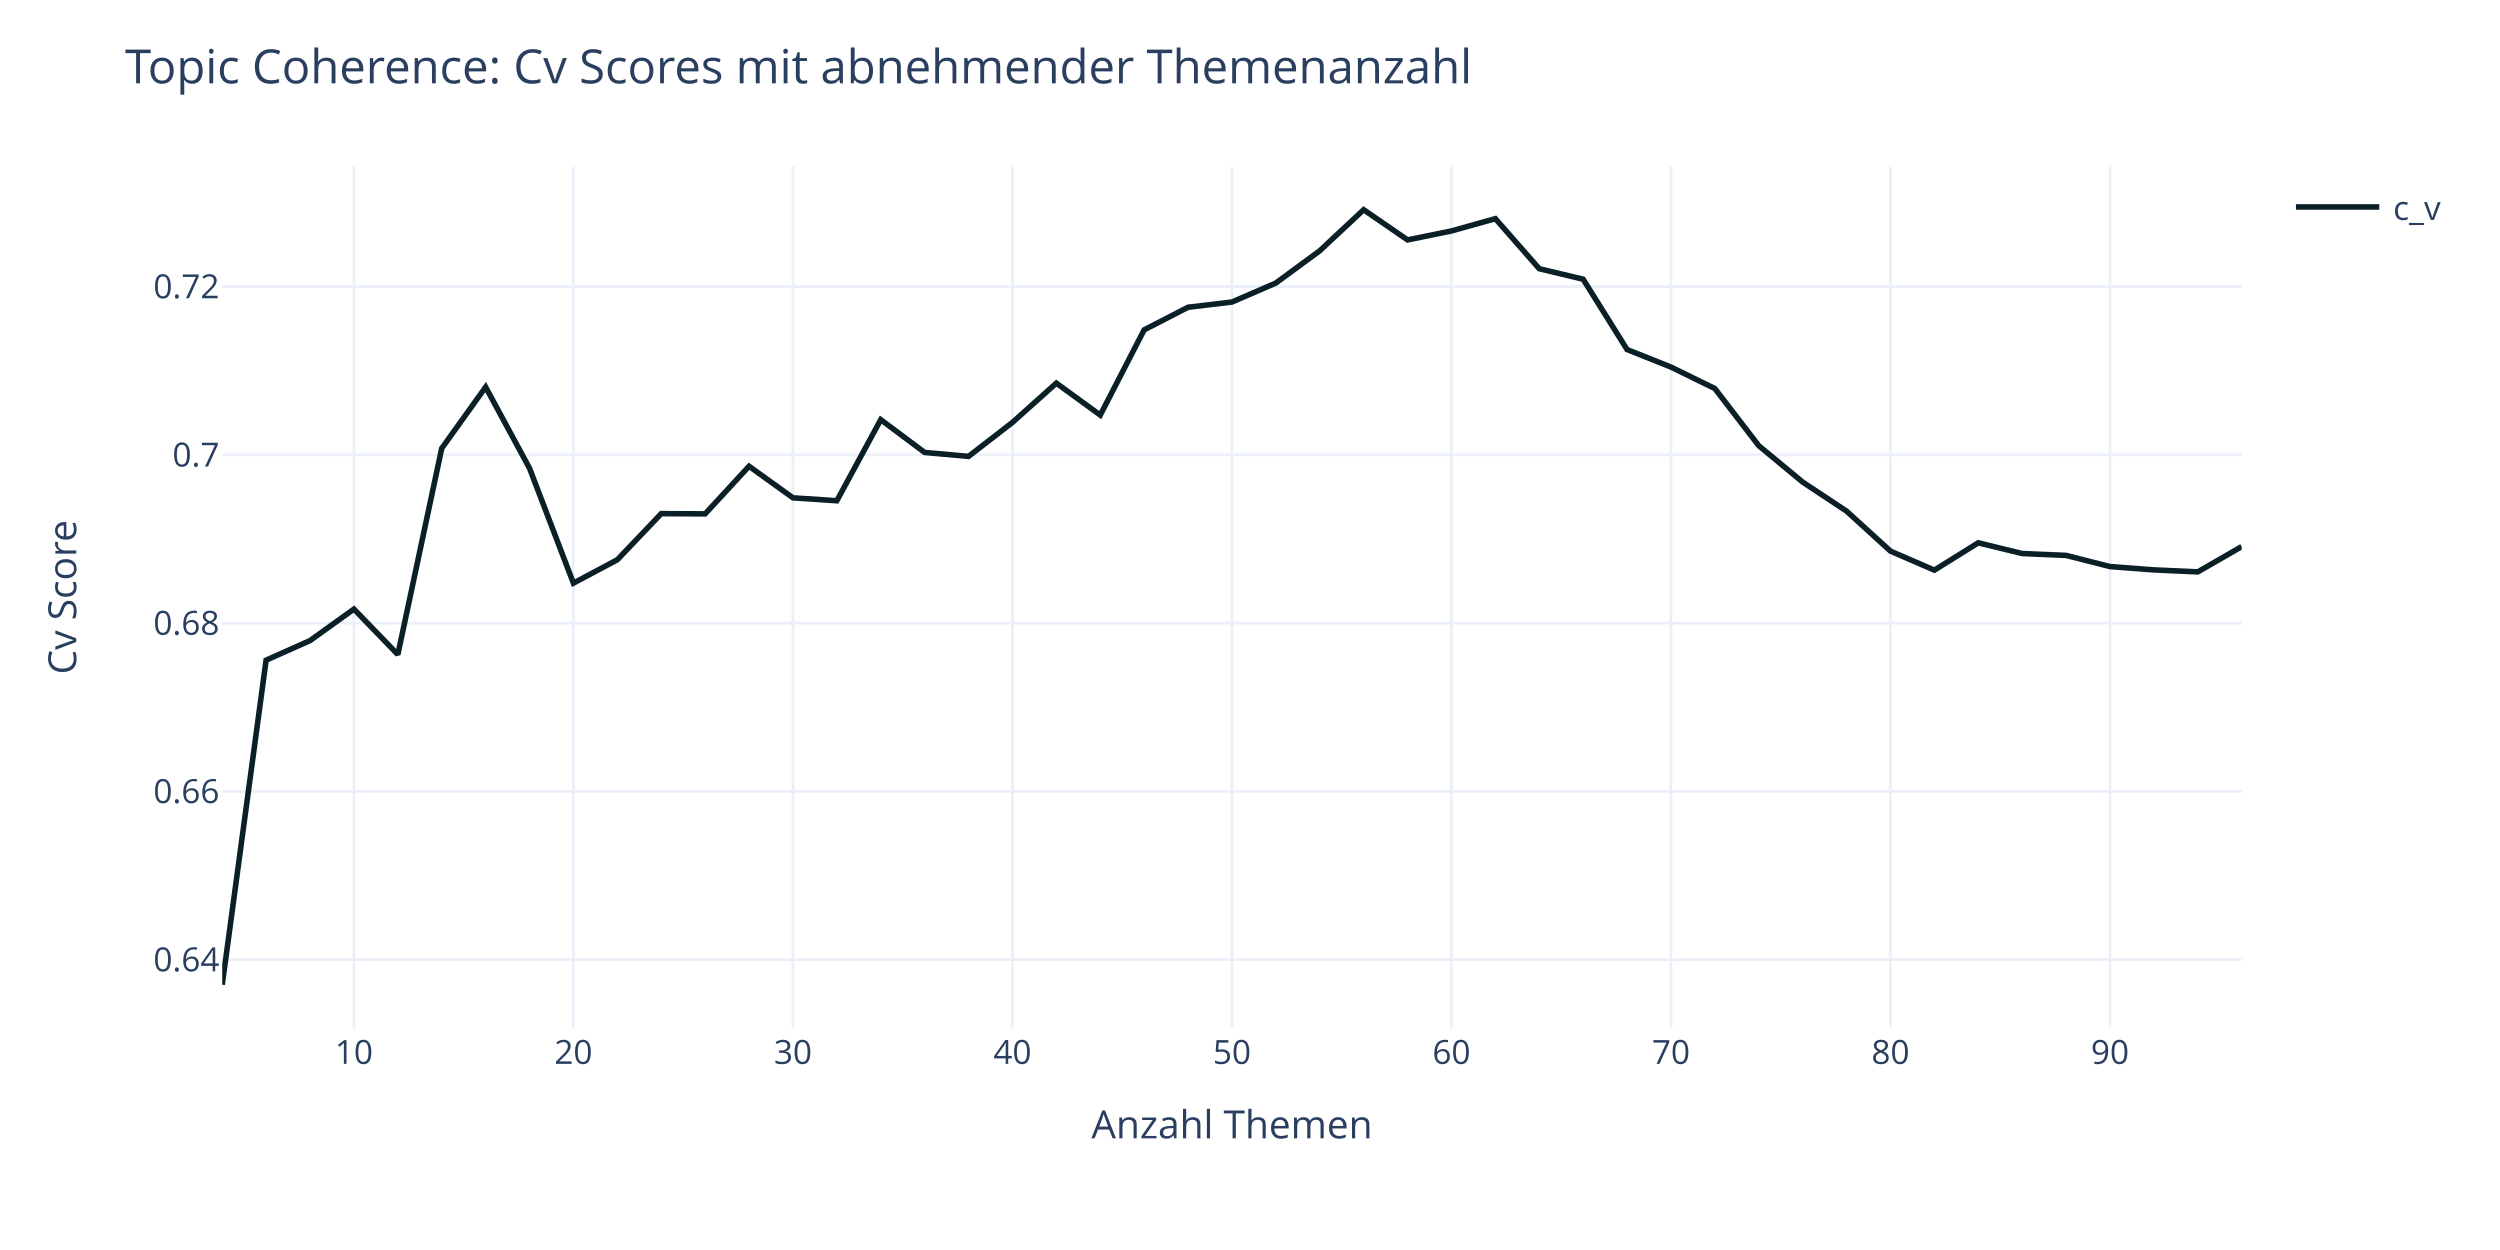
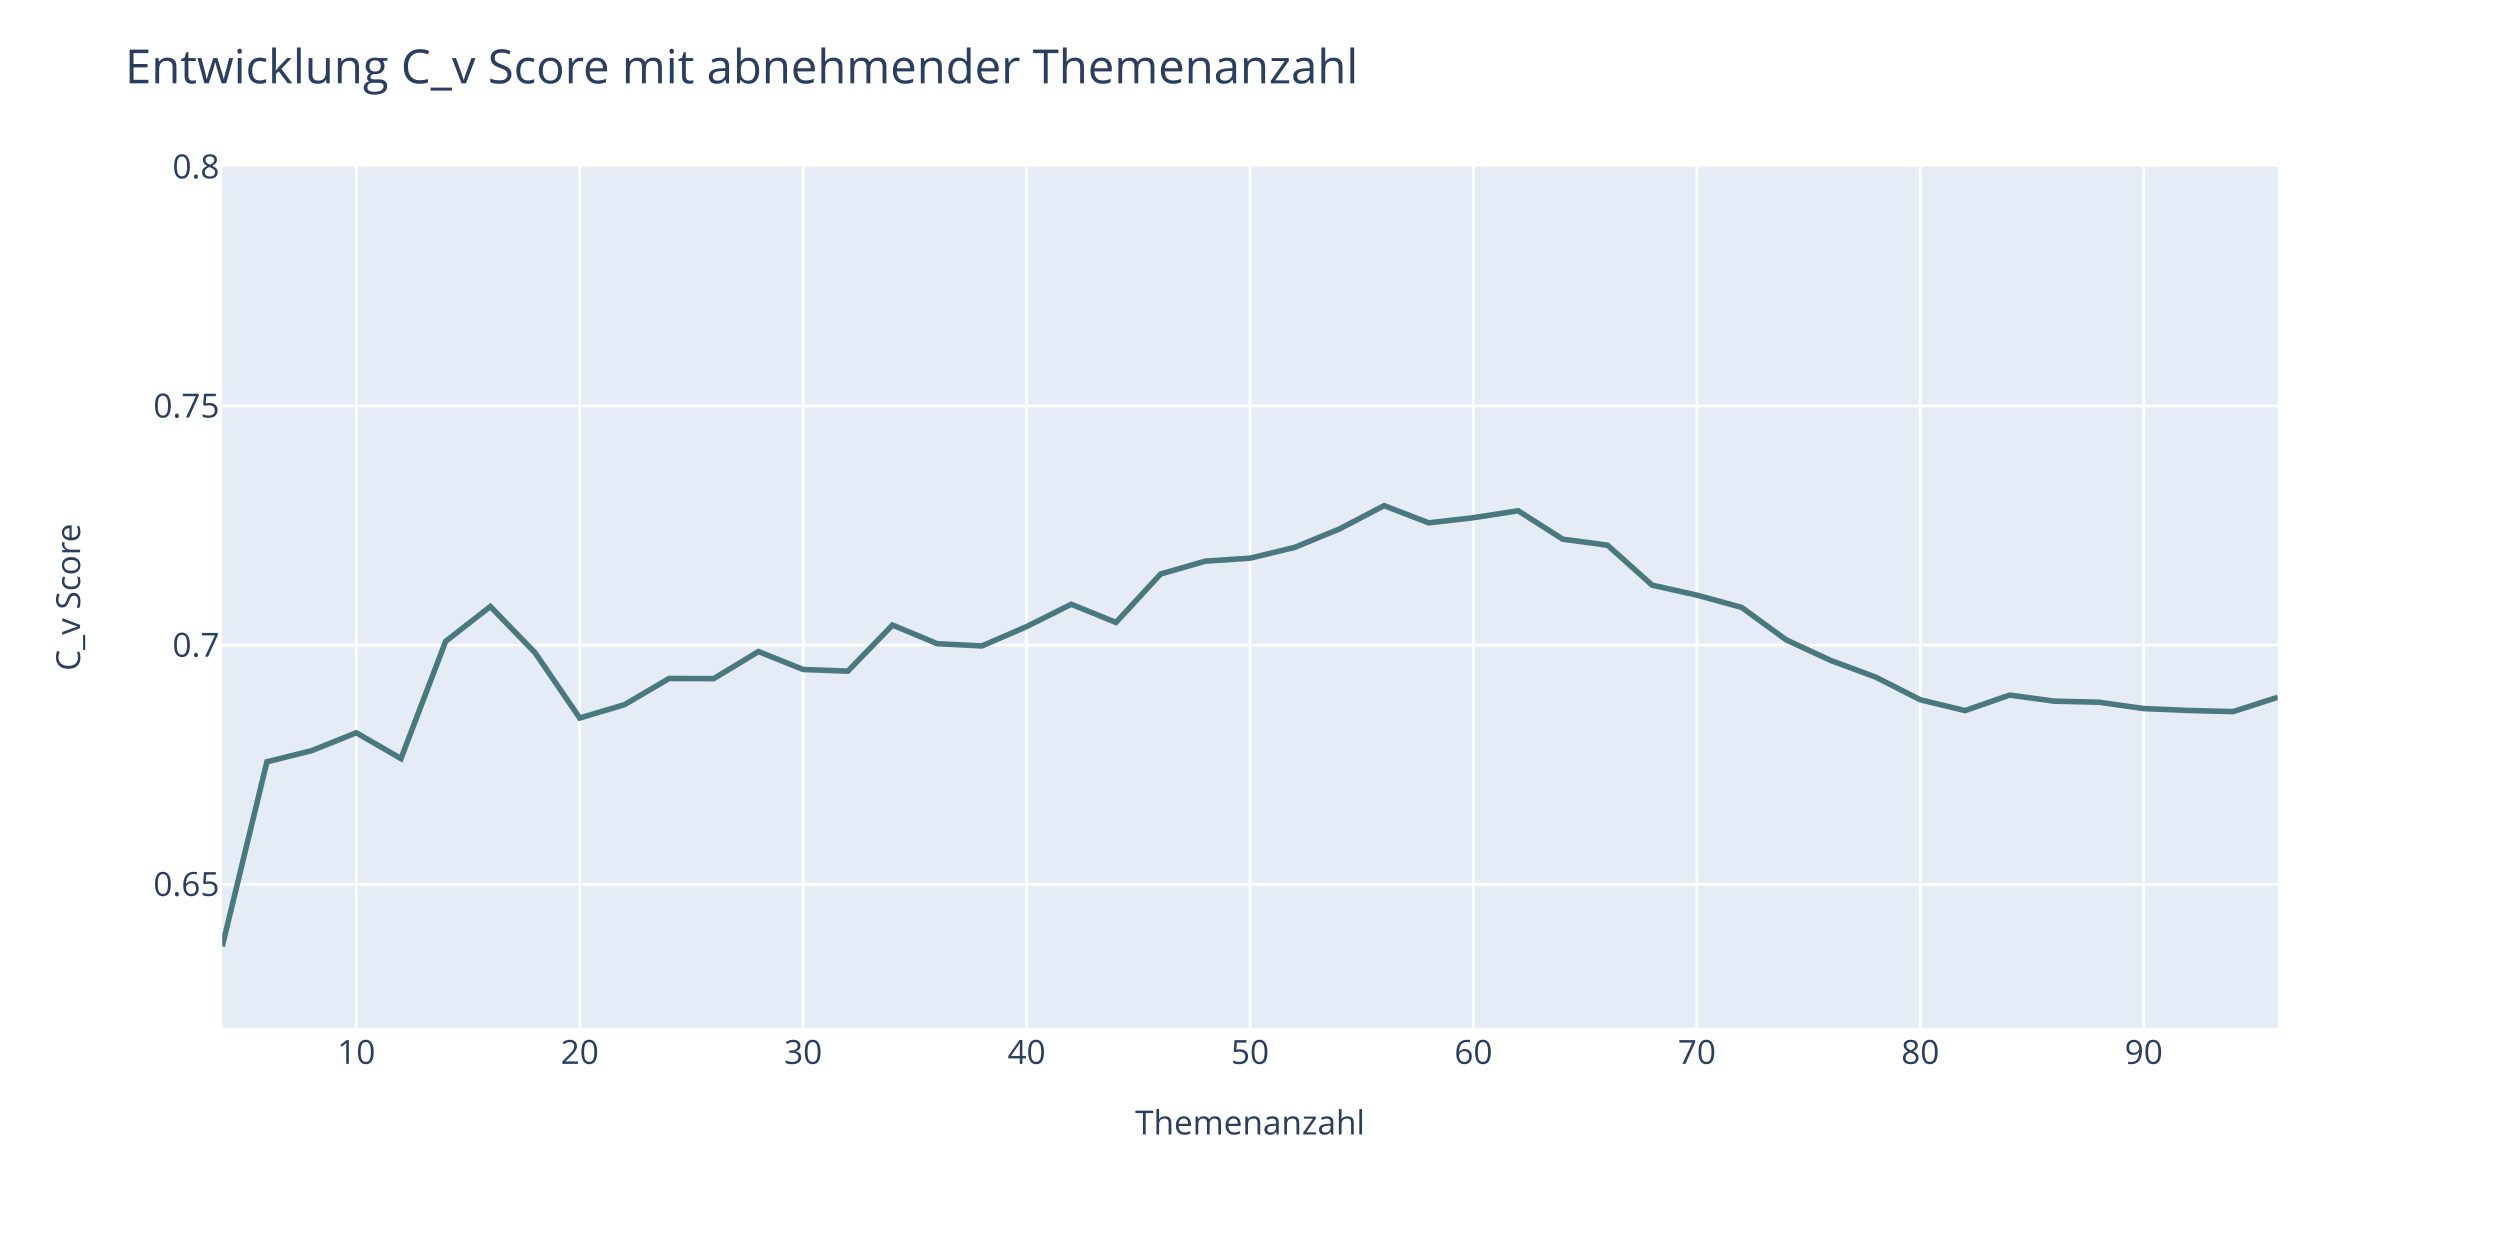
<svg xmlns="http://www.w3.org/2000/svg" class="main-svg" width="900" height="450" style="" viewBox="0 0 900 450">
  <rect x="0" y="0" width="900" height="450" style="fill: rgb(255, 255, 255); fill-opacity: 1;" />
-   <defs id="defs-8b12bd">
+   <defs id="defs-3e94c5">
    <g class="clips">
-       <clipPath id="clip8b12bdxyplot" class="plotclip">
-         <rect width="727" height="310" />
+       <clipPath id="clip3e94c5xyplot" class="plotclip">
+         <rect width="740" height="310" />
      </clipPath>
-       <clipPath class="axesclip" id="clip8b12bdx">
-         <rect x="80" y="0" width="727" height="450" />
+       <clipPath class="axesclip" id="clip3e94c5x">
+         <rect x="80" y="0" width="740" height="450" />
      </clipPath>
-       <clipPath class="axesclip" id="clip8b12bdy">
+       <clipPath class="axesclip" id="clip3e94c5y">
        <rect x="0" y="60" width="900" height="310" />
      </clipPath>
-       <clipPath class="axesclip" id="clip8b12bdxy">
-         <rect x="80" y="60" width="727" height="310" />
+       <clipPath class="axesclip" id="clip3e94c5xy">
+         <rect x="80" y="60" width="740" height="310" />
      </clipPath>
    </g>
    <g class="gradients" />
    <g class="patterns" />
  </defs>
-   <g class="bglayer" />
+   <g class="bglayer">
+     <rect class="bg" x="80" y="60" width="740" height="310" style="fill: rgb(229, 236, 246); fill-opacity: 1; stroke-width: 0;" />
+   </g>
  <g class="layer-below">
    <g class="imagelayer" />
    <g class="shapelayer" />
  </g>
  <g class="cartesianlayer">
    <g class="subplot xy">
      <g class="layer-subplot">
        <g class="shapelayer" />
        <g class="imagelayer" />
      </g>
      <g class="minor-gridlayer">
        <g class="x" />
        <g class="y" />
      </g>
      <g class="gridlayer">
        <g class="x">
-           <path class="xgrid crisp" transform="translate(127.41,0)" d="M0,60v310" style="stroke: rgb(235, 240, 248); stroke-opacity: 1; stroke-width: 1px;" />
-           <path class="xgrid crisp" transform="translate(206.43,0)" d="M0,60v310" style="stroke: rgb(235, 240, 248); stroke-opacity: 1; stroke-width: 1px;" />
-           <path class="xgrid crisp" transform="translate(285.46,0)" d="M0,60v310" style="stroke: rgb(235, 240, 248); stroke-opacity: 1; stroke-width: 1px;" />
-           <path class="xgrid crisp" transform="translate(364.48,0)" d="M0,60v310" style="stroke: rgb(235, 240, 248); stroke-opacity: 1; stroke-width: 1px;" />
-           <path class="xgrid crisp" transform="translate(443.5,0)" d="M0,60v310" style="stroke: rgb(235, 240, 248); stroke-opacity: 1; stroke-width: 1px;" />
-           <path class="xgrid crisp" transform="translate(522.52,0)" d="M0,60v310" style="stroke: rgb(235, 240, 248); stroke-opacity: 1; stroke-width: 1px;" />
-           <path class="xgrid crisp" transform="translate(601.54,0)" d="M0,60v310" style="stroke: rgb(235, 240, 248); stroke-opacity: 1; stroke-width: 1px;" />
-           <path class="xgrid crisp" transform="translate(680.57,0)" d="M0,60v310" style="stroke: rgb(235, 240, 248); stroke-opacity: 1; stroke-width: 1px;" />
-           <path class="xgrid crisp" transform="translate(759.59,0)" d="M0,60v310" style="stroke: rgb(235, 240, 248); stroke-opacity: 1; stroke-width: 1px;" />
+           <path class="xgrid crisp" transform="translate(128.26,0)" d="M0,60v310" style="stroke: rgb(255, 255, 255); stroke-opacity: 1; stroke-width: 1px;" />
+           <path class="xgrid crisp" transform="translate(208.7,0)" d="M0,60v310" style="stroke: rgb(255, 255, 255); stroke-opacity: 1; stroke-width: 1px;" />
+           <path class="xgrid crisp" transform="translate(289.13,0)" d="M0,60v310" style="stroke: rgb(255, 255, 255); stroke-opacity: 1; stroke-width: 1px;" />
+           <path class="xgrid crisp" transform="translate(369.57,0)" d="M0,60v310" style="stroke: rgb(255, 255, 255); stroke-opacity: 1; stroke-width: 1px;" />
+           <path class="xgrid crisp" transform="translate(450,0)" d="M0,60v310" style="stroke: rgb(255, 255, 255); stroke-opacity: 1; stroke-width: 1px;" />
+           <path class="xgrid crisp" transform="translate(530.43,0)" d="M0,60v310" style="stroke: rgb(255, 255, 255); stroke-opacity: 1; stroke-width: 1px;" />
+           <path class="xgrid crisp" transform="translate(610.87,0)" d="M0,60v310" style="stroke: rgb(255, 255, 255); stroke-opacity: 1; stroke-width: 1px;" />
+           <path class="xgrid crisp" transform="translate(691.3,0)" d="M0,60v310" style="stroke: rgb(255, 255, 255); stroke-opacity: 1; stroke-width: 1px;" />
+           <path class="xgrid crisp" transform="translate(771.74,0)" d="M0,60v310" style="stroke: rgb(255, 255, 255); stroke-opacity: 1; stroke-width: 1px;" />
        </g>
        <g class="y">
-           <path class="ygrid crisp" transform="translate(0,345.47)" d="M80,0h727" style="stroke: rgb(235, 240, 248); stroke-opacity: 1; stroke-width: 1px;" />
-           <path class="ygrid crisp" transform="translate(0,284.9)" d="M80,0h727" style="stroke: rgb(235, 240, 248); stroke-opacity: 1; stroke-width: 1px;" />
-           <path class="ygrid crisp" transform="translate(0,224.32)" d="M80,0h727" style="stroke: rgb(235, 240, 248); stroke-opacity: 1; stroke-width: 1px;" />
-           <path class="ygrid crisp" transform="translate(0,163.75)" d="M80,0h727" style="stroke: rgb(235, 240, 248); stroke-opacity: 1; stroke-width: 1px;" />
-           <path class="ygrid crisp" transform="translate(0,103.17)" d="M80,0h727" style="stroke: rgb(235, 240, 248); stroke-opacity: 1; stroke-width: 1px;" />
+           <path class="ygrid crisp" transform="translate(0,318.33)" d="M80,0h740" style="stroke: rgb(255, 255, 255); stroke-opacity: 1; stroke-width: 1px;" />
+           <path class="ygrid crisp" transform="translate(0,232.22)" d="M80,0h740" style="stroke: rgb(255, 255, 255); stroke-opacity: 1; stroke-width: 1px;" />
+           <path class="ygrid crisp" transform="translate(0,146.11)" d="M80,0h740" style="stroke: rgb(255, 255, 255); stroke-opacity: 1; stroke-width: 1px;" />
        </g>
      </g>
      <g class="zerolinelayer" />
      <path class="xlines-below" />
      <path class="ylines-below" />
      <g class="overlines-below" />
      <g class="xaxislayer-below" />
      <g class="yaxislayer-below" />
      <g class="overaxes-below" />
-       <g class="plot" transform="translate(80,60)" clip-path="url(#clip8b12bdxyplot)">
+       <g class="plot" transform="translate(80,60)" clip-path="url(#clip3e94c5xyplot)">
        <g class="scatterlayer mlayer">
-           <g class="trace scatter trace5f6a21" style="stroke-miterlimit: 2; opacity: 1;">
+           <g class="trace scatter trace3935de" style="stroke-miterlimit: 2; opacity: 1;">
            <g class="fills" />
            <g class="errorbars" />
            <g class="lines">
-               <path class="js-line" d="M727,136.78L711.2,145.88L695.39,145.16L679.59,143.97L663.78,139.94L647.98,139.27L632.17,135.42L616.37,145.25L600.57,138.4L584.76,124.01L568.96,113.55L553.15,100.45L537.35,79.88L521.54,72.14L505.74,65.84L489.93,40.52L474.13,36.74L458.33,18.72L442.52,23.14L426.72,26.37L410.91,15.5L395.11,30.28L379.3,41.9L363.5,48.73L347.7,50.61L331.89,58.75L316.09,89.43L300.28,77.93L284.48,92.07L268.67,104.3L252.87,102.88L237.07,91.08L221.26,120.27L205.46,119.22L189.65,107.85L173.85,124.99L158.04,124.91L142.24,141.51L126.43,149.93L110.63,108.57L94.83,79.34L79.02,101.41L63.22,175.63L47.41,159.27L31.61,170.61L15.8,177.66L0,294.5" style="vector-effect: non-scaling-stroke; fill: none; stroke: rgb(11, 31, 38); stroke-opacity: 1; stroke-width: 2px; opacity: 1;" />
+               <path class="js-line" d="M740,191.01L723.91,196.18L707.83,195.77L691.74,195.09L675.65,192.8L659.57,192.42L643.48,190.23L627.39,195.82L611.3,191.92L595.22,183.74L579.13,177.8L563.04,170.35L546.96,158.65L530.87,154.25L514.78,150.66L498.7,136.27L482.61,134.12L466.52,123.87L450.43,126.38L434.35,128.22L418.26,122.04L402.17,130.44L386.09,137.05L370,140.94L353.91,142.01L337.83,146.64L321.74,164.08L305.65,157.54L289.57,165.58L273.48,172.54L257.39,171.73L241.3,165.02L225.22,181.62L209.13,181.02L193.04,174.56L176.96,184.3L160.87,184.26L144.78,193.7L128.7,198.48L112.61,174.96L96.52,158.34L80.43,170.89L64.35,213.09L48.26,203.79L32.17,210.24L16.09,214.25L0,280.69" style="vector-effect: non-scaling-stroke; fill: none; stroke: rgb(73, 120, 127); stroke-opacity: 1; stroke-width: 2px; opacity: 1;" />
            </g>
            <g class="points" />
            <g class="text" />
          </g>
        </g>
      </g>
      <g class="overplot" />
      <path class="xlines-above crisp" d="M0,0" style="fill: none;" />
      <path class="ylines-above crisp" d="M0,0" style="fill: none;" />
      <g class="overlines-above" />
      <g class="xaxislayer-above">
        <g class="xtick">
-           <text text-anchor="middle" x="0" y="383" transform="translate(127.41,0)" style="font-family: 'Open Sans', verdana, arial, sans-serif; font-size: 12px; fill: rgb(42, 63, 95); fill-opacity: 1; white-space: pre; opacity: 1;">10</text>
+           <text text-anchor="middle" x="0" y="383" transform="translate(128.26,0)" style="font-family: 'Open Sans', verdana, arial, sans-serif; font-size: 12px; fill: rgb(42, 63, 95); fill-opacity: 1; white-space: pre; opacity: 1;">10</text>
        </g>
        <g class="xtick">
-           <text text-anchor="middle" x="0" y="383" style="font-family: 'Open Sans', verdana, arial, sans-serif; font-size: 12px; fill: rgb(42, 63, 95); fill-opacity: 1; white-space: pre; opacity: 1;" transform="translate(206.43,0)">20</text>
+           <text text-anchor="middle" x="0" y="383" style="font-family: 'Open Sans', verdana, arial, sans-serif; font-size: 12px; fill: rgb(42, 63, 95); fill-opacity: 1; white-space: pre; opacity: 1;" transform="translate(208.7,0)">20</text>
        </g>
        <g class="xtick">
-           <text text-anchor="middle" x="0" y="383" style="font-family: 'Open Sans', verdana, arial, sans-serif; font-size: 12px; fill: rgb(42, 63, 95); fill-opacity: 1; white-space: pre; opacity: 1;" transform="translate(285.46,0)">30</text>
+           <text text-anchor="middle" x="0" y="383" style="font-family: 'Open Sans', verdana, arial, sans-serif; font-size: 12px; fill: rgb(42, 63, 95); fill-opacity: 1; white-space: pre; opacity: 1;" transform="translate(289.13,0)">30</text>
        </g>
        <g class="xtick">
-           <text text-anchor="middle" x="0" y="383" style="font-family: 'Open Sans', verdana, arial, sans-serif; font-size: 12px; fill: rgb(42, 63, 95); fill-opacity: 1; white-space: pre; opacity: 1;" transform="translate(364.48,0)">40</text>
+           <text text-anchor="middle" x="0" y="383" style="font-family: 'Open Sans', verdana, arial, sans-serif; font-size: 12px; fill: rgb(42, 63, 95); fill-opacity: 1; white-space: pre; opacity: 1;" transform="translate(369.57,0)">40</text>
        </g>
        <g class="xtick">
-           <text text-anchor="middle" x="0" y="383" style="font-family: 'Open Sans', verdana, arial, sans-serif; font-size: 12px; fill: rgb(42, 63, 95); fill-opacity: 1; white-space: pre; opacity: 1;" transform="translate(443.5,0)">50</text>
+           <text text-anchor="middle" x="0" y="383" style="font-family: 'Open Sans', verdana, arial, sans-serif; font-size: 12px; fill: rgb(42, 63, 95); fill-opacity: 1; white-space: pre; opacity: 1;" transform="translate(450,0)">50</text>
        </g>
        <g class="xtick">
-           <text text-anchor="middle" x="0" y="383" style="font-family: 'Open Sans', verdana, arial, sans-serif; font-size: 12px; fill: rgb(42, 63, 95); fill-opacity: 1; white-space: pre; opacity: 1;" transform="translate(522.52,0)">60</text>
+           <text text-anchor="middle" x="0" y="383" style="font-family: 'Open Sans', verdana, arial, sans-serif; font-size: 12px; fill: rgb(42, 63, 95); fill-opacity: 1; white-space: pre; opacity: 1;" transform="translate(530.43,0)">60</text>
        </g>
        <g class="xtick">
-           <text text-anchor="middle" x="0" y="383" style="font-family: 'Open Sans', verdana, arial, sans-serif; font-size: 12px; fill: rgb(42, 63, 95); fill-opacity: 1; white-space: pre; opacity: 1;" transform="translate(601.54,0)">70</text>
+           <text text-anchor="middle" x="0" y="383" style="font-family: 'Open Sans', verdana, arial, sans-serif; font-size: 12px; fill: rgb(42, 63, 95); fill-opacity: 1; white-space: pre; opacity: 1;" transform="translate(610.87,0)">70</text>
        </g>
        <g class="xtick">
-           <text text-anchor="middle" x="0" y="383" style="font-family: 'Open Sans', verdana, arial, sans-serif; font-size: 12px; fill: rgb(42, 63, 95); fill-opacity: 1; white-space: pre; opacity: 1;" transform="translate(680.57,0)">80</text>
+           <text text-anchor="middle" x="0" y="383" style="font-family: 'Open Sans', verdana, arial, sans-serif; font-size: 12px; fill: rgb(42, 63, 95); fill-opacity: 1; white-space: pre; opacity: 1;" transform="translate(691.3,0)">80</text>
        </g>
        <g class="xtick">
-           <text text-anchor="middle" x="0" y="383" style="font-family: 'Open Sans', verdana, arial, sans-serif; font-size: 12px; fill: rgb(42, 63, 95); fill-opacity: 1; white-space: pre; opacity: 1;" transform="translate(759.59,0)">90</text>
+           <text text-anchor="middle" x="0" y="383" style="font-family: 'Open Sans', verdana, arial, sans-serif; font-size: 12px; fill: rgb(42, 63, 95); fill-opacity: 1; white-space: pre; opacity: 1;" transform="translate(771.74,0)">90</text>
        </g>
      </g>
      <g class="yaxislayer-above">
        <g class="ytick">
-           <text text-anchor="end" x="79" y="4.2" transform="translate(0,345.47)" style="font-family: 'Open Sans', verdana, arial, sans-serif; font-size: 12px; fill: rgb(42, 63, 95); fill-opacity: 1; white-space: pre; opacity: 1;">0.64</text>
+           <text text-anchor="end" x="79" y="4.2" transform="translate(0,318.33)" style="font-family: 'Open Sans', verdana, arial, sans-serif; font-size: 12px; fill: rgb(42, 63, 95); fill-opacity: 1; white-space: pre; opacity: 1;">0.65</text>
        </g>
        <g class="ytick">
-           <text text-anchor="end" x="79" y="4.2" style="font-family: 'Open Sans', verdana, arial, sans-serif; font-size: 12px; fill: rgb(42, 63, 95); fill-opacity: 1; white-space: pre; opacity: 1;" transform="translate(0,284.9)">0.66</text>
+           <text text-anchor="end" x="79" y="4.2" style="font-family: 'Open Sans', verdana, arial, sans-serif; font-size: 12px; fill: rgb(42, 63, 95); fill-opacity: 1; white-space: pre; opacity: 1;" transform="translate(0,232.22)">0.7</text>
        </g>
        <g class="ytick">
-           <text text-anchor="end" x="79" y="4.2" style="font-family: 'Open Sans', verdana, arial, sans-serif; font-size: 12px; fill: rgb(42, 63, 95); fill-opacity: 1; white-space: pre; opacity: 1;" transform="translate(0,224.32)">0.68</text>
+           <text text-anchor="end" x="79" y="4.2" style="font-family: 'Open Sans', verdana, arial, sans-serif; font-size: 12px; fill: rgb(42, 63, 95); fill-opacity: 1; white-space: pre; opacity: 1;" transform="translate(0,146.11)">0.75</text>
        </g>
        <g class="ytick">
-           <text text-anchor="end" x="79" y="4.2" style="font-family: 'Open Sans', verdana, arial, sans-serif; font-size: 12px; fill: rgb(42, 63, 95); fill-opacity: 1; white-space: pre; opacity: 1;" transform="translate(0,163.75)">0.7</text>
-         </g>
-         <g class="ytick">
-           <text text-anchor="end" x="79" y="4.2" style="font-family: 'Open Sans', verdana, arial, sans-serif; font-size: 12px; fill: rgb(42, 63, 95); fill-opacity: 1; white-space: pre; opacity: 1;" transform="translate(0,103.17)">0.72</text>
+           <text text-anchor="end" x="79" y="4.2" style="font-family: 'Open Sans', verdana, arial, sans-serif; font-size: 12px; fill: rgb(42, 63, 95); fill-opacity: 1; white-space: pre; opacity: 1;" transform="translate(0,60)">0.8</text>
        </g>
      </g>
      <g class="overaxes-above" />
    </g>
  </g>
  <g class="polarlayer" />
  <g class="smithlayer" />
  <g class="ternarylayer" />
  <g class="geolayer" />
  <g class="funnelarealayer" />
  <g class="pielayer" />
  <g class="iciclelayer" />
  <g class="treemaplayer" />
  <g class="sunburstlayer" />
  <g class="glimages" />
-   <defs id="topdefs-8b12bd">
+   <defs id="topdefs-3e94c5">
    <g class="clips" />
-     <clipPath id="legend8b12bd">
-       <rect width="66" height="29" x="0" y="0" />
-     </clipPath>
  </defs>
  <g class="layer-above">
    <g class="imagelayer" />
    <g class="shapelayer" />
  </g>
  <g class="infolayer">
-     <g class="legend" pointer-events="all" transform="translate(821.54,60)">
-       <rect class="bg" shape-rendering="crispEdges" width="66" height="29" x="0" y="0" style="stroke: rgb(68, 68, 68); stroke-opacity: 1; fill: rgb(255, 255, 255); fill-opacity: 1; stroke-width: 0px;" />
-       <g class="scrollbox" transform="" clip-path="url(#legend8b12bd)">
-         <g class="groups" transform="">
-           <g class="traces" transform="translate(0,14.5)" style="opacity: 1;">
-             <text class="legendtext" text-anchor="start" x="40" y="4.68" style="font-family: 'Open Sans', verdana, arial, sans-serif; font-size: 12px; fill: rgb(42, 63, 95); fill-opacity: 1; white-space: pre;">c_v</text>
-             <g class="layers" style="opacity: 1;">
-               <g class="legendfill" />
-               <g class="legendlines">
-                 <path class="js-line" d="M5,0h30" style="fill: none; stroke: rgb(11, 31, 38); stroke-opacity: 1; stroke-width: 2px;" />
-               </g>
-               <g class="legendsymbols">
-                 <g class="legendpoints" />
-               </g>
-             </g>
-             <rect class="legendtoggle" x="0" y="-9.5" width="60.984" height="19" style="fill: rgb(0, 0, 0); fill-opacity: 0;" />
-           </g>
-         </g>
-       </g>
-       <rect class="scrollbar" rx="20" ry="3" width="0" height="0" x="0" y="0" style="fill: rgb(128, 139, 164); fill-opacity: 1;" />
-     </g>
    <g class="g-gtitle">
-       <text class="gtitle" x="45" y="30" text-anchor="start" dy="0em" style="font-family: 'Open Sans', verdana, arial, sans-serif; font-size: 17px; fill: rgb(42, 63, 95); opacity: 1; font-weight: normal; white-space: pre;">Topic Coherence: Cv Scores mit abnehmender Themenanzahl</text>
+       <text class="gtitle" x="45" y="30" text-anchor="start" dy="0em" style="font-family: 'Open Sans', verdana, arial, sans-serif; font-size: 17px; fill: rgb(42, 63, 95); opacity: 1; font-weight: normal; white-space: pre;">Entwicklung C_v Score mit abnehmender Themenanzahl</text>
    </g>
    <g class="g-xtitle">
-       <text class="xtitle" x="443.5" y="409.8" text-anchor="middle" style="font-family: 'Open Sans', verdana, arial, sans-serif; font-size: 14px; fill: rgb(42, 63, 95); opacity: 1; font-weight: normal; white-space: pre;">Anzahl Themen</text>
+       <text class="xtitle" x="450" y="408.4" text-anchor="middle" style="font-family: 'Open Sans', verdana, arial, sans-serif; font-size: 12px; fill: rgb(42, 63, 95); opacity: 1; font-weight: normal; white-space: pre;">Themenanzahl</text>
    </g>
    <g class="g-ytitle">
-       <text class="ytitle" transform="rotate(-90,27.43438,215)" x="27.434" y="215" text-anchor="middle" style="font-family: 'Open Sans', verdana, arial, sans-serif; font-size: 14px; fill: rgb(42, 63, 95); opacity: 1; font-weight: normal; white-space: pre;">Cv Score</text>
+       <text class="ytitle" transform="rotate(-90,28.83438,215)" x="28.834" y="215" text-anchor="middle" style="font-family: 'Open Sans', verdana, arial, sans-serif; font-size: 12px; fill: rgb(42, 63, 95); opacity: 1; font-weight: normal; white-space: pre;">C_v Score</text>
    </g>
  </g>
</svg>
